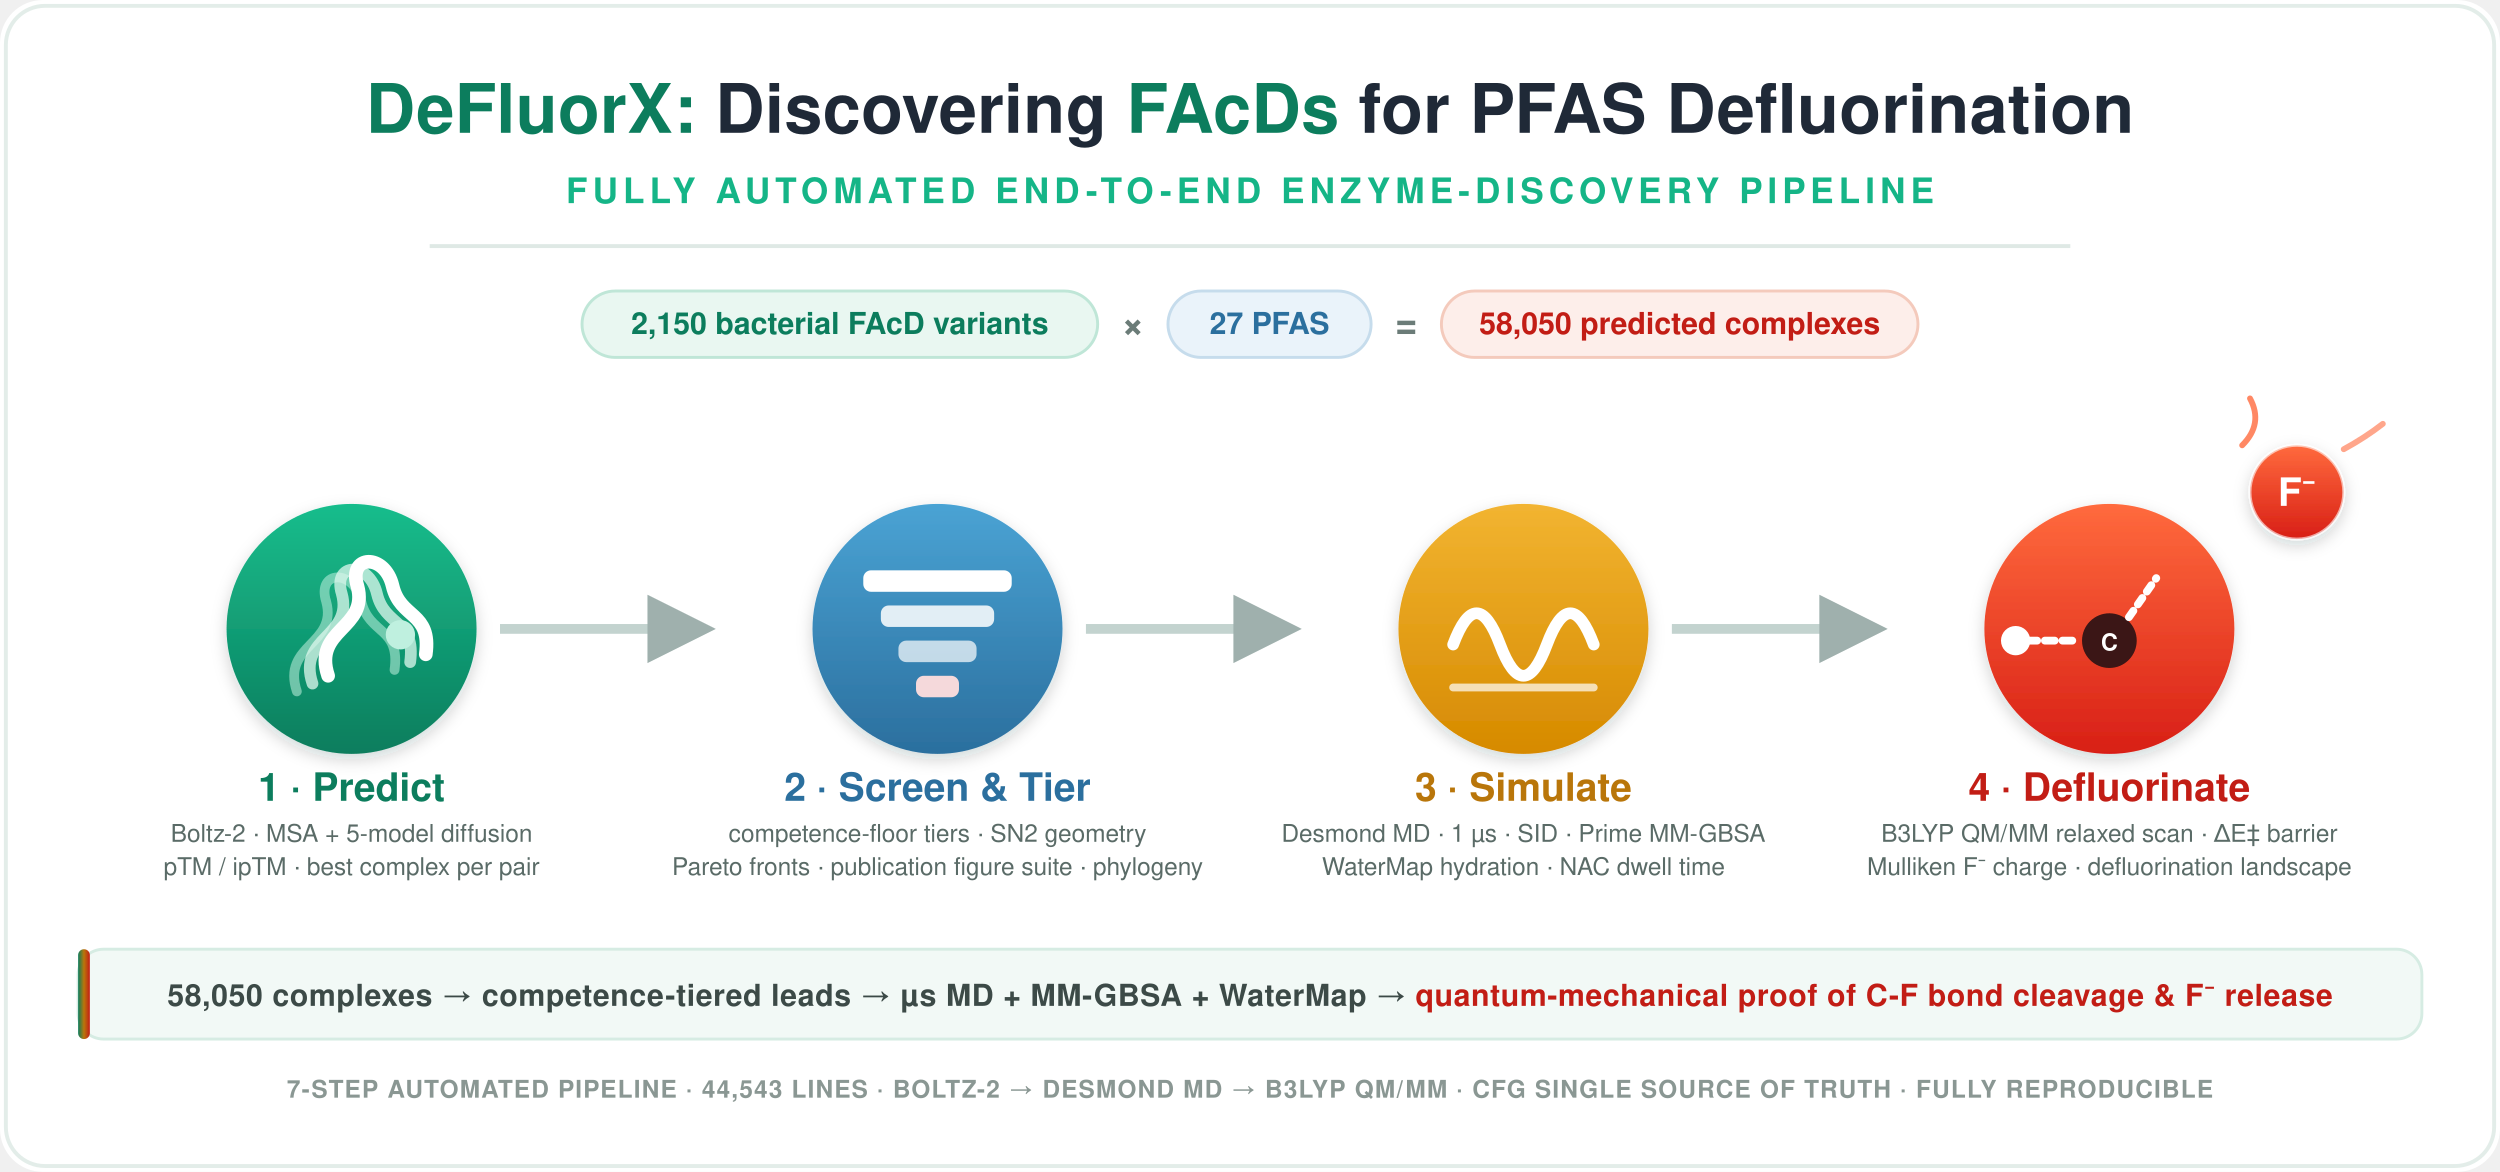
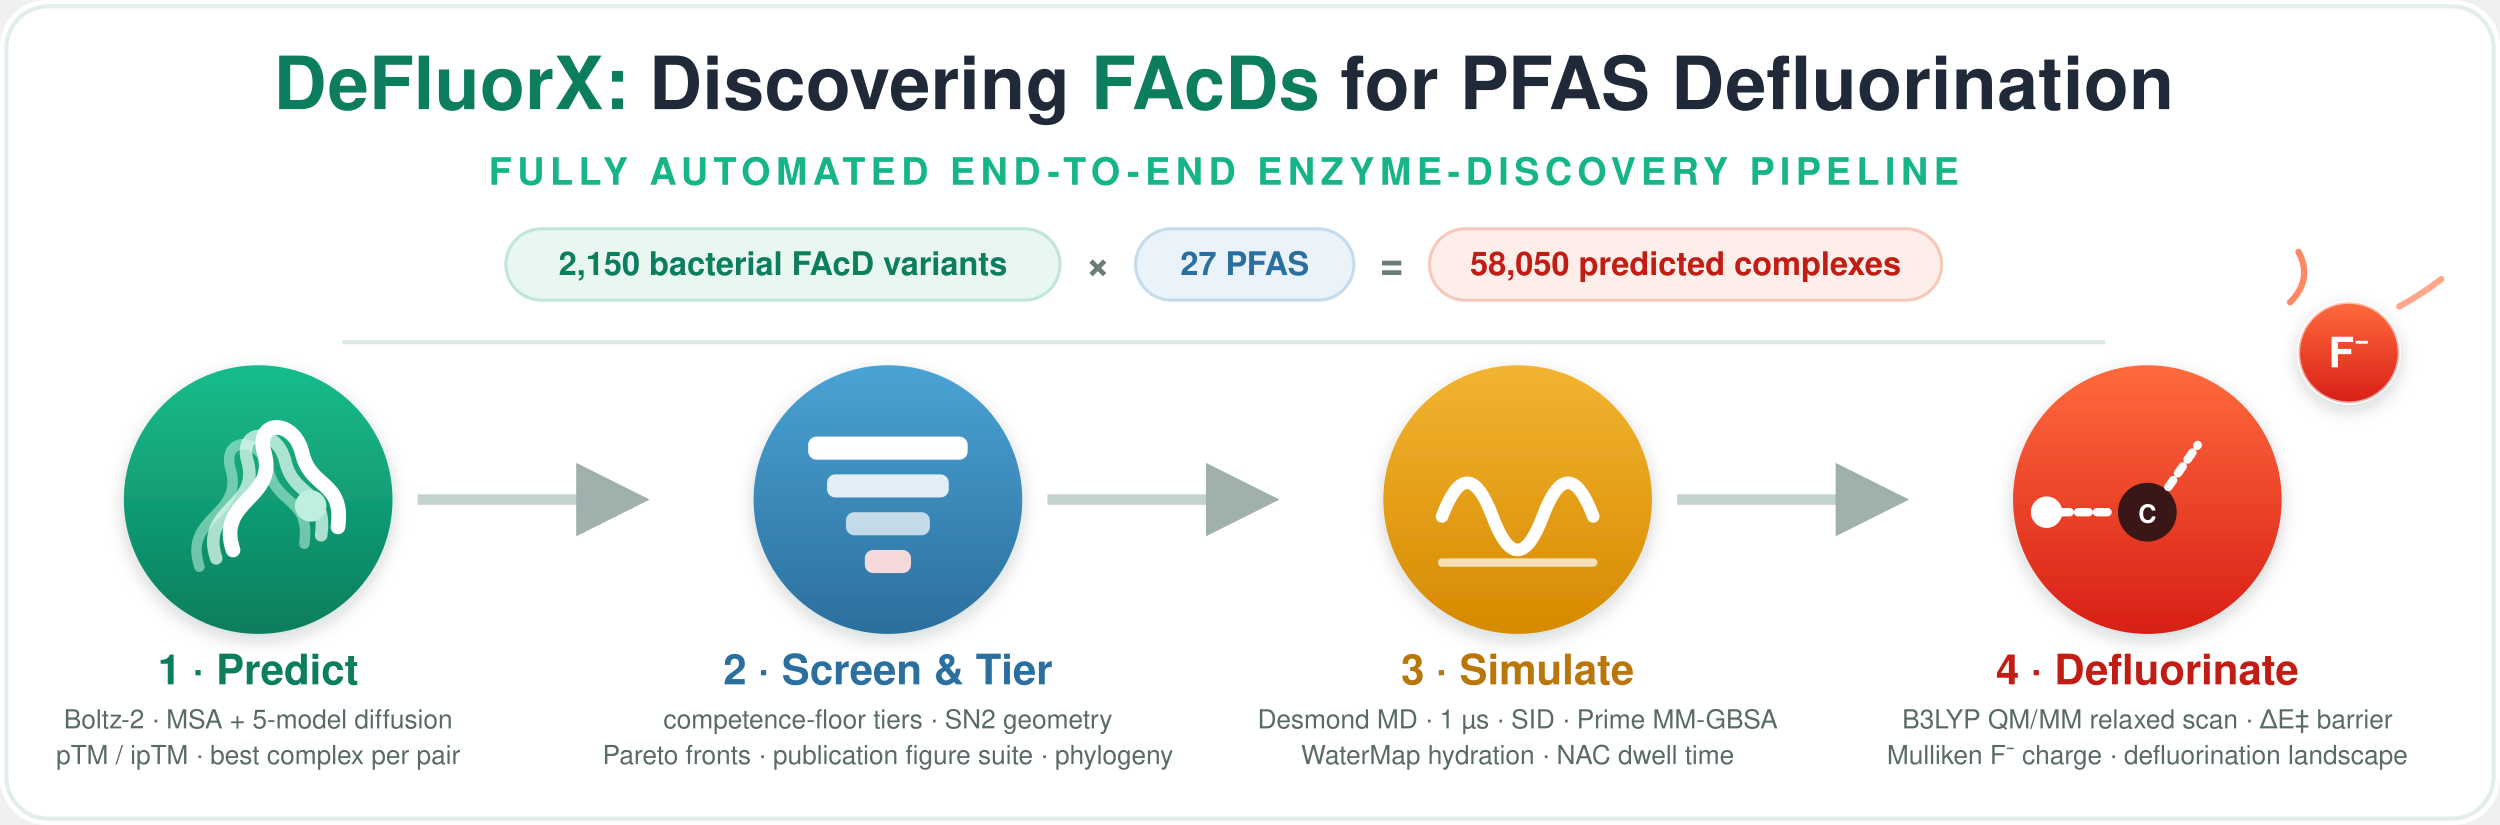
- <svg xmlns="http://www.w3.org/2000/svg" viewBox="0 0 1280 600" width="1280" height="600" font-family="Montserrat, 'Segoe UI', Helvetica, Arial, sans-serif">
+ <svg xmlns="http://www.w3.org/2000/svg" viewBox="0 0 1191 393" width="1191" height="393" font-family="Montserrat, 'Segoe UI', Helvetica, Arial, sans-serif">
  <defs>
    <linearGradient id="gTeal" x1="0" y1="0" x2="0" y2="1">
      <stop offset="0" stop-color="#17bd8c" />
      <stop offset="1" stop-color="#0c7d5d" />
    </linearGradient>
    <linearGradient id="gBlue" x1="0" y1="0" x2="0" y2="1">
      <stop offset="0" stop-color="#4aa3d4" />
      <stop offset="1" stop-color="#2b6f9e" />
    </linearGradient>
    <linearGradient id="gAmber" x1="0" y1="0" x2="0" y2="1">
      <stop offset="0" stop-color="#f2b431" />
      <stop offset="1" stop-color="#d68a00" />
    </linearGradient>
    <linearGradient id="gRed" x1="0" y1="0" x2="0" y2="1">
      <stop offset="0" stop-color="#ff6a3d" />
      <stop offset="1" stop-color="#d81f16" />
    </linearGradient>
-     <linearGradient id="gRibbon" x1="0" y1="0" x2="1" y2="0">
-       <stop offset="0" stop-color="#0c7d5d" />
-       <stop offset="0.5" stop-color="#b9760a" />
-       <stop offset="1" stop-color="#c21d15" />
-     </linearGradient>
    <filter id="ds" x="-30%" y="-30%" width="160%" height="160%">
      <feDropShadow dx="0" dy="3" stdDeviation="4" flood-color="#123" flood-opacity="0.18" />
    </filter>
    <marker id="arrow" viewBox="0 0 10 10" refX="7" refY="5" markerWidth="7" markerHeight="7" orient="auto-start-reverse">
      <path d="M0 0 L10 5 L0 10 z" fill="#9fb0ad" />
    </marker>
  </defs>
-   <rect x="0" y="0" width="1280" height="600" rx="22" fill="#ffffff" />
-   <rect x="3" y="3" width="1274" height="594" rx="20" fill="none" stroke="#e3ede9" stroke-width="2" />
-   <text x="640" y="68" font-size="35" font-weight="800" fill="#1f2937" text-anchor="middle" letter-spacing="0.2">
-     <tspan fill="#0c7d5d">DeFluorX:</tspan> Discovering <tspan fill="#0c7d5d">FAcDs</tspan> for PFAS Defluorination</text>
-   <text x="640" y="104" font-size="18" font-weight="600" fill="#15b587" text-anchor="middle" letter-spacing="2.6">FULLY  AUTOMATED  END-TO-END  ENZYME-DISCOVERY  PIPELINE</text>
-   <line x1="220" y1="126" x2="1060" y2="126" stroke="#dfe9e5" stroke-width="2" />
-   <g font-size="15.5" font-weight="700" text-anchor="middle">
-     <rect x="298" y="149" width="264" height="34" rx="17" fill="#e9f7f1" stroke="#bfe6d7" stroke-width="1.5" />
-     <text x="430" y="171" fill="#0c7d5d">
-       <tspan font-weight="800">2,150</tspan> bacterial FAcD variants</text>
-     <text x="580" y="172" fill="#6b7c78" font-size="19">×</text>
-     <rect x="598" y="149" width="104" height="34" rx="17" fill="#eaf3fa" stroke="#c6dcec" stroke-width="1.5" />
-     <text x="650" y="171" fill="#2b6f9e">
-       <tspan font-weight="800">27</tspan> PFAS</text>
-     <text x="720" y="172" fill="#6b7c78" font-size="19">=</text>
-     <rect x="738" y="149" width="244" height="34" rx="17" fill="#fdeeea" stroke="#f4cabc" stroke-width="1.5" />
-     <text x="860" y="171" fill="#c21d15">
-       <tspan font-weight="800">58,050</tspan> predicted complexes</text>
+   <rect x="0" y="0" width="1191" height="393" rx="22" fill="#ffffff" />
+   <rect x="3" y="3" width="1185" height="387" rx="20" fill="none" stroke="#e3ede9" stroke-width="2" />
+   <g transform="translate(-57,-16)">
+     <text x="640" y="68" font-size="35" font-weight="800" fill="#1f2937" text-anchor="middle" letter-spacing="0.2">
+       <tspan fill="#0c7d5d">DeFluorX:</tspan> Discovering <tspan fill="#0c7d5d">FAcDs</tspan> for PFAS Defluorination</text>
+     <text x="640" y="104" font-size="18" font-weight="600" fill="#15b587" text-anchor="middle" letter-spacing="2.6">FULLY  AUTOMATED  END-TO-END  ENZYME-DISCOVERY  PIPELINE</text>
+     <line x1="220" y1="179" x2="1060" y2="179" stroke="#dfe9e5" stroke-width="2" />
+     <g transform="translate(0,-24)" font-size="15.5" font-weight="700" text-anchor="middle">
+       <rect x="298" y="149" width="264" height="34" rx="17" fill="#e9f7f1" stroke="#bfe6d7" stroke-width="1.5" />
+       <text x="430" y="171" fill="#0c7d5d">
+         <tspan font-weight="800">2,150</tspan> bacterial FAcD variants</text>
+       <text x="580" y="172" fill="#6b7c78" font-size="19">×</text>
+       <rect x="598" y="149" width="104" height="34" rx="17" fill="#eaf3fa" stroke="#c6dcec" stroke-width="1.5" />
+       <text x="650" y="171" fill="#2b6f9e">
+         <tspan font-weight="800">27</tspan> PFAS</text>
+       <text x="720" y="172" fill="#6b7c78" font-size="19">=</text>
+       <rect x="738" y="149" width="244" height="34" rx="17" fill="#fdeeea" stroke="#f4cabc" stroke-width="1.5" />
+       <text x="860" y="171" fill="#c21d15">
+         <tspan font-weight="800">58,050</tspan> predicted complexes</text>
+     </g>
+     <g transform="translate(0,-68)">
+       <g stroke="#c3d3cf" stroke-width="5" fill="none">
+         <line x1="256" y1="322" x2="356" y2="322" marker-end="url(#arrow)" />
+         <line x1="556" y1="322" x2="656" y2="322" marker-end="url(#arrow)" />
+         <line x1="856" y1="322" x2="956" y2="322" marker-end="url(#arrow)" />
+       </g>
+       <g filter="url(#ds)">
+         <circle cx="180" cy="322" r="64" fill="url(#gTeal)" />
+         <path d="M152 354 C144 330 173 330 167 308 C162 292 181 291 185 308 C189 325 205 321 202 343" fill="none" stroke="#bff0df" stroke-width="5" stroke-linecap="round" opacity="0.55" />
+         <path d="M160 350 C152 326 181 326 175 304 C170 288 189 287 193 304 C197 321 213 317 210 339" fill="none" stroke="#dff8ee" stroke-width="6" stroke-linecap="round" opacity="0.75" />
+         <path d="M168 346 C160 322 189 322 183 300 C178 284 197 283 201 300 C205 317 221 313 218 335" fill="none" stroke="#ffffff" stroke-width="7" stroke-linecap="round" />
+         <circle cx="205" cy="325" r="7.5" fill="#bff0df" />
+       </g>
+       <text x="180" y="410" font-size="20" font-weight="700" fill="#0c7d5d" text-anchor="middle">1 · Predict</text>
+       <text x="180" y="431" font-size="12.5" font-weight="500" fill="#5a6b67" text-anchor="middle">Boltz-2 · MSA + 5-model diffusion</text>
+       <text x="180" y="448" font-size="12.5" font-weight="500" fill="#5a6b67" text-anchor="middle">pTM / ipTM · best complex per pair</text>
+       <g filter="url(#ds)">
+         <circle cx="480" cy="322" r="64" fill="url(#gBlue)" />
+         <rect x="442" y="292" width="76" height="11" rx="4" fill="#fff" />
+         <rect x="451" y="310" width="58" height="11" rx="4" fill="#fff" opacity="0.85" />
+         <rect x="460" y="328" width="40" height="11" rx="4" fill="#fff" opacity="0.7" />
+         <rect x="469" y="346" width="22" height="11" rx="4" fill="#fdd" opacity="0.95" />
+       </g>
+       <text x="480" y="410" font-size="20" font-weight="700" fill="#2b6f9e" text-anchor="middle">2 · Screen &amp; Tier</text>
+       <text x="480" y="431" font-size="12.5" font-weight="500" fill="#5a6b67" text-anchor="middle">competence-floor tiers · SN2 geometry</text>
+       <text x="480" y="448" font-size="12.5" font-weight="500" fill="#5a6b67" text-anchor="middle">Pareto fronts · publication figure suite · phylogeny</text>
+       <g filter="url(#ds)">
+         <circle cx="780" cy="322" r="64" fill="url(#gAmber)" />
+         <path d="M744 330 q 12 -32 24 0 t 24 0 t 24 0" fill="none" stroke="#fff" stroke-width="6" stroke-linecap="round" />
+         <line x1="744" y1="352" x2="816" y2="352" stroke="#fff" stroke-width="4" stroke-linecap="round" opacity="0.7" />
+       </g>
+       <text x="780" y="410" font-size="20" font-weight="700" fill="#b9760a" text-anchor="middle">3 · Simulate</text>
+       <text x="780" y="431" font-size="12.5" font-weight="500" fill="#5a6b67" text-anchor="middle">Desmond MD · 1 µs · SID · Prime MM-GBSA</text>
+       <text x="780" y="448" font-size="12.5" font-weight="500" fill="#5a6b67" text-anchor="middle">WaterMap hydration · NAC dwell time</text>
+       <g filter="url(#ds)">
+         <circle cx="1080" cy="322" r="64" fill="url(#gRed)" />
+         <circle cx="1080" cy="328" r="14" fill="#3a1512" />
+         <text x="1080" y="333" font-size="12" font-weight="700" fill="#fff" text-anchor="middle">C</text>
+         <path d="M1038 328 L1062 328" stroke="#fff" stroke-width="4" stroke-dasharray="5 4" stroke-linecap="round" />
+         <circle cx="1032" cy="328" r="7.5" fill="#fff" />
+         <line x1="1090" y1="316" x2="1104" y2="296" stroke="#fff" stroke-width="4" stroke-dasharray="4 4" stroke-linecap="round" />
+       </g>
+       <text x="1080" y="410" font-size="20" font-weight="700" fill="#c21d15" text-anchor="middle">4 · Defluorinate</text>
+       <text x="1080" y="431" font-size="12.5" font-weight="500" fill="#5a6b67" text-anchor="middle">B3LYP QM/MM relaxed scan · ΔE‡ barrier</text>
+       <text x="1080" y="448" font-size="12.5" font-weight="500" fill="#5a6b67" text-anchor="middle">Mulliken F⁻ charge · defluorination landscape</text>
+       <g filter="url(#ds)">
+         <circle cx="1176" cy="252" r="24" fill="url(#gRed)" />
+         <circle cx="1176" cy="252" r="24" fill="none" stroke="#fff" stroke-width="1.5" opacity="0.6" />
+         <text x="1176" y="259" font-size="20" font-weight="800" fill="#fff" text-anchor="middle">F⁻</text>
+       </g>
+       <path d="M1148 228 q 11 -11 4 -24" fill="none" stroke="#ff6a3d" stroke-width="3" stroke-linecap="round" opacity="0.8" />
+       <path d="M1200 230 q 11 -6 20 -13" fill="none" stroke="#ff6a3d" stroke-width="3" stroke-linecap="round" opacity="0.6" />
+     </g>
  </g>
-   <g stroke="#c3d3cf" stroke-width="5" fill="none">
-     <line x1="256" y1="322" x2="356" y2="322" marker-end="url(#arrow)" />
-     <line x1="556" y1="322" x2="656" y2="322" marker-end="url(#arrow)" />
-     <line x1="856" y1="322" x2="956" y2="322" marker-end="url(#arrow)" />
-   </g>
-   <g filter="url(#ds)">
-     <circle cx="180" cy="322" r="64" fill="url(#gTeal)" />
-     <path d="M152 354 C144 330 173 330 167 308 C162 292 181 291 185 308 C189 325 205 321 202 343" fill="none" stroke="#bff0df" stroke-width="5" stroke-linecap="round" opacity="0.55" />
-     <path d="M160 350 C152 326 181 326 175 304 C170 288 189 287 193 304 C197 321 213 317 210 339" fill="none" stroke="#dff8ee" stroke-width="6" stroke-linecap="round" opacity="0.75" />
-     <path d="M168 346 C160 322 189 322 183 300 C178 284 197 283 201 300 C205 317 221 313 218 335" fill="none" stroke="#ffffff" stroke-width="7" stroke-linecap="round" />
-     <circle cx="205" cy="325" r="7.5" fill="#bff0df" />
-   </g>
-   <text x="180" y="410" font-size="20" font-weight="700" fill="#0c7d5d" text-anchor="middle">1 · Predict</text>
-   <text x="180" y="431" font-size="12.5" font-weight="500" fill="#5a6b67" text-anchor="middle">Boltz-2 · MSA + 5-model diffusion</text>
-   <text x="180" y="448" font-size="12.5" font-weight="500" fill="#5a6b67" text-anchor="middle">pTM / ipTM · best complex per pair</text>
-   <g filter="url(#ds)">
-     <circle cx="480" cy="322" r="64" fill="url(#gBlue)" />
-     <rect x="442" y="292" width="76" height="11" rx="4" fill="#fff" />
-     <rect x="451" y="310" width="58" height="11" rx="4" fill="#fff" opacity="0.85" />
-     <rect x="460" y="328" width="40" height="11" rx="4" fill="#fff" opacity="0.7" />
-     <rect x="469" y="346" width="22" height="11" rx="4" fill="#fdd" opacity="0.95" />
-   </g>
-   <text x="480" y="410" font-size="20" font-weight="700" fill="#2b6f9e" text-anchor="middle">2 · Screen &amp; Tier</text>
-   <text x="480" y="431" font-size="12.5" font-weight="500" fill="#5a6b67" text-anchor="middle">competence-floor tiers · SN2 geometry</text>
-   <text x="480" y="448" font-size="12.5" font-weight="500" fill="#5a6b67" text-anchor="middle">Pareto fronts · publication figure suite · phylogeny</text>
-   <g filter="url(#ds)">
-     <circle cx="780" cy="322" r="64" fill="url(#gAmber)" />
-     <path d="M744 330 q 12 -32 24 0 t 24 0 t 24 0" fill="none" stroke="#fff" stroke-width="6" stroke-linecap="round" />
-     <line x1="744" y1="352" x2="816" y2="352" stroke="#fff" stroke-width="4" stroke-linecap="round" opacity="0.7" />
-   </g>
-   <text x="780" y="410" font-size="20" font-weight="700" fill="#b9760a" text-anchor="middle">3 · Simulate</text>
-   <text x="780" y="431" font-size="12.5" font-weight="500" fill="#5a6b67" text-anchor="middle">Desmond MD · 1 µs · SID · Prime MM-GBSA</text>
-   <text x="780" y="448" font-size="12.5" font-weight="500" fill="#5a6b67" text-anchor="middle">WaterMap hydration · NAC dwell time</text>
-   <g filter="url(#ds)">
-     <circle cx="1080" cy="322" r="64" fill="url(#gRed)" />
-     <circle cx="1080" cy="328" r="14" fill="#3a1512" />
-     <text x="1080" y="333" font-size="12" font-weight="700" fill="#fff" text-anchor="middle">C</text>
-     <path d="M1038 328 L1062 328" stroke="#fff" stroke-width="4" stroke-dasharray="5 4" stroke-linecap="round" />
-     <circle cx="1032" cy="328" r="7.5" fill="#fff" />
-     <line x1="1090" y1="316" x2="1104" y2="296" stroke="#fff" stroke-width="4" stroke-dasharray="4 4" stroke-linecap="round" />
-   </g>
-   <text x="1080" y="410" font-size="20" font-weight="700" fill="#c21d15" text-anchor="middle">4 · Defluorinate</text>
-   <text x="1080" y="431" font-size="12.5" font-weight="500" fill="#5a6b67" text-anchor="middle">B3LYP QM/MM relaxed scan · ΔE‡ barrier</text>
-   <text x="1080" y="448" font-size="12.5" font-weight="500" fill="#5a6b67" text-anchor="middle">Mulliken F⁻ charge · defluorination landscape</text>
-   <g filter="url(#ds)">
-     <circle cx="1176" cy="252" r="24" fill="url(#gRed)" />
-     <circle cx="1176" cy="252" r="24" fill="none" stroke="#fff" stroke-width="1.5" opacity="0.6" />
-     <text x="1176" y="259" font-size="20" font-weight="800" fill="#fff" text-anchor="middle">F⁻</text>
-   </g>
-   <path d="M1148 228 q 11 -11 4 -24" fill="none" stroke="#ff6a3d" stroke-width="3" stroke-linecap="round" opacity="0.8" />
-   <path d="M1200 230 q 11 -6 20 -13" fill="none" stroke="#ff6a3d" stroke-width="3" stroke-linecap="round" opacity="0.6" />
-   <rect x="40" y="486" width="1200" height="46" rx="13" fill="#f2f9f6" stroke="#d6ece3" stroke-width="1.5" />
-   <rect x="40" y="486" width="6" height="46" rx="3" fill="url(#gRibbon)" />
-   <text x="640" y="515" font-size="15.5" font-weight="600" fill="#3c4a47" text-anchor="middle" letter-spacing="0.3">58,050 complexes  →  competence-tiered leads  →  µs MD + MM-GBSA + WaterMap  →  <tspan font-weight="800" fill="#c21d15">quantum-mechanical proof of C-F bond cleavage &amp; F⁻ release</tspan>
-   </text>
-   <text x="640" y="562" font-size="12.5" font-weight="600" fill="#8a9793" text-anchor="middle" letter-spacing="0.6">7-STEP AUTOMATED PIPELINE   ·   44,543 LINES   ·   BOLTZ-2 → DESMOND MD → B3LYP QM/MM   ·   CFG SINGLE SOURCE OF TRUTH   ·   FULLY REPRODUCIBLE</text>
</svg>
